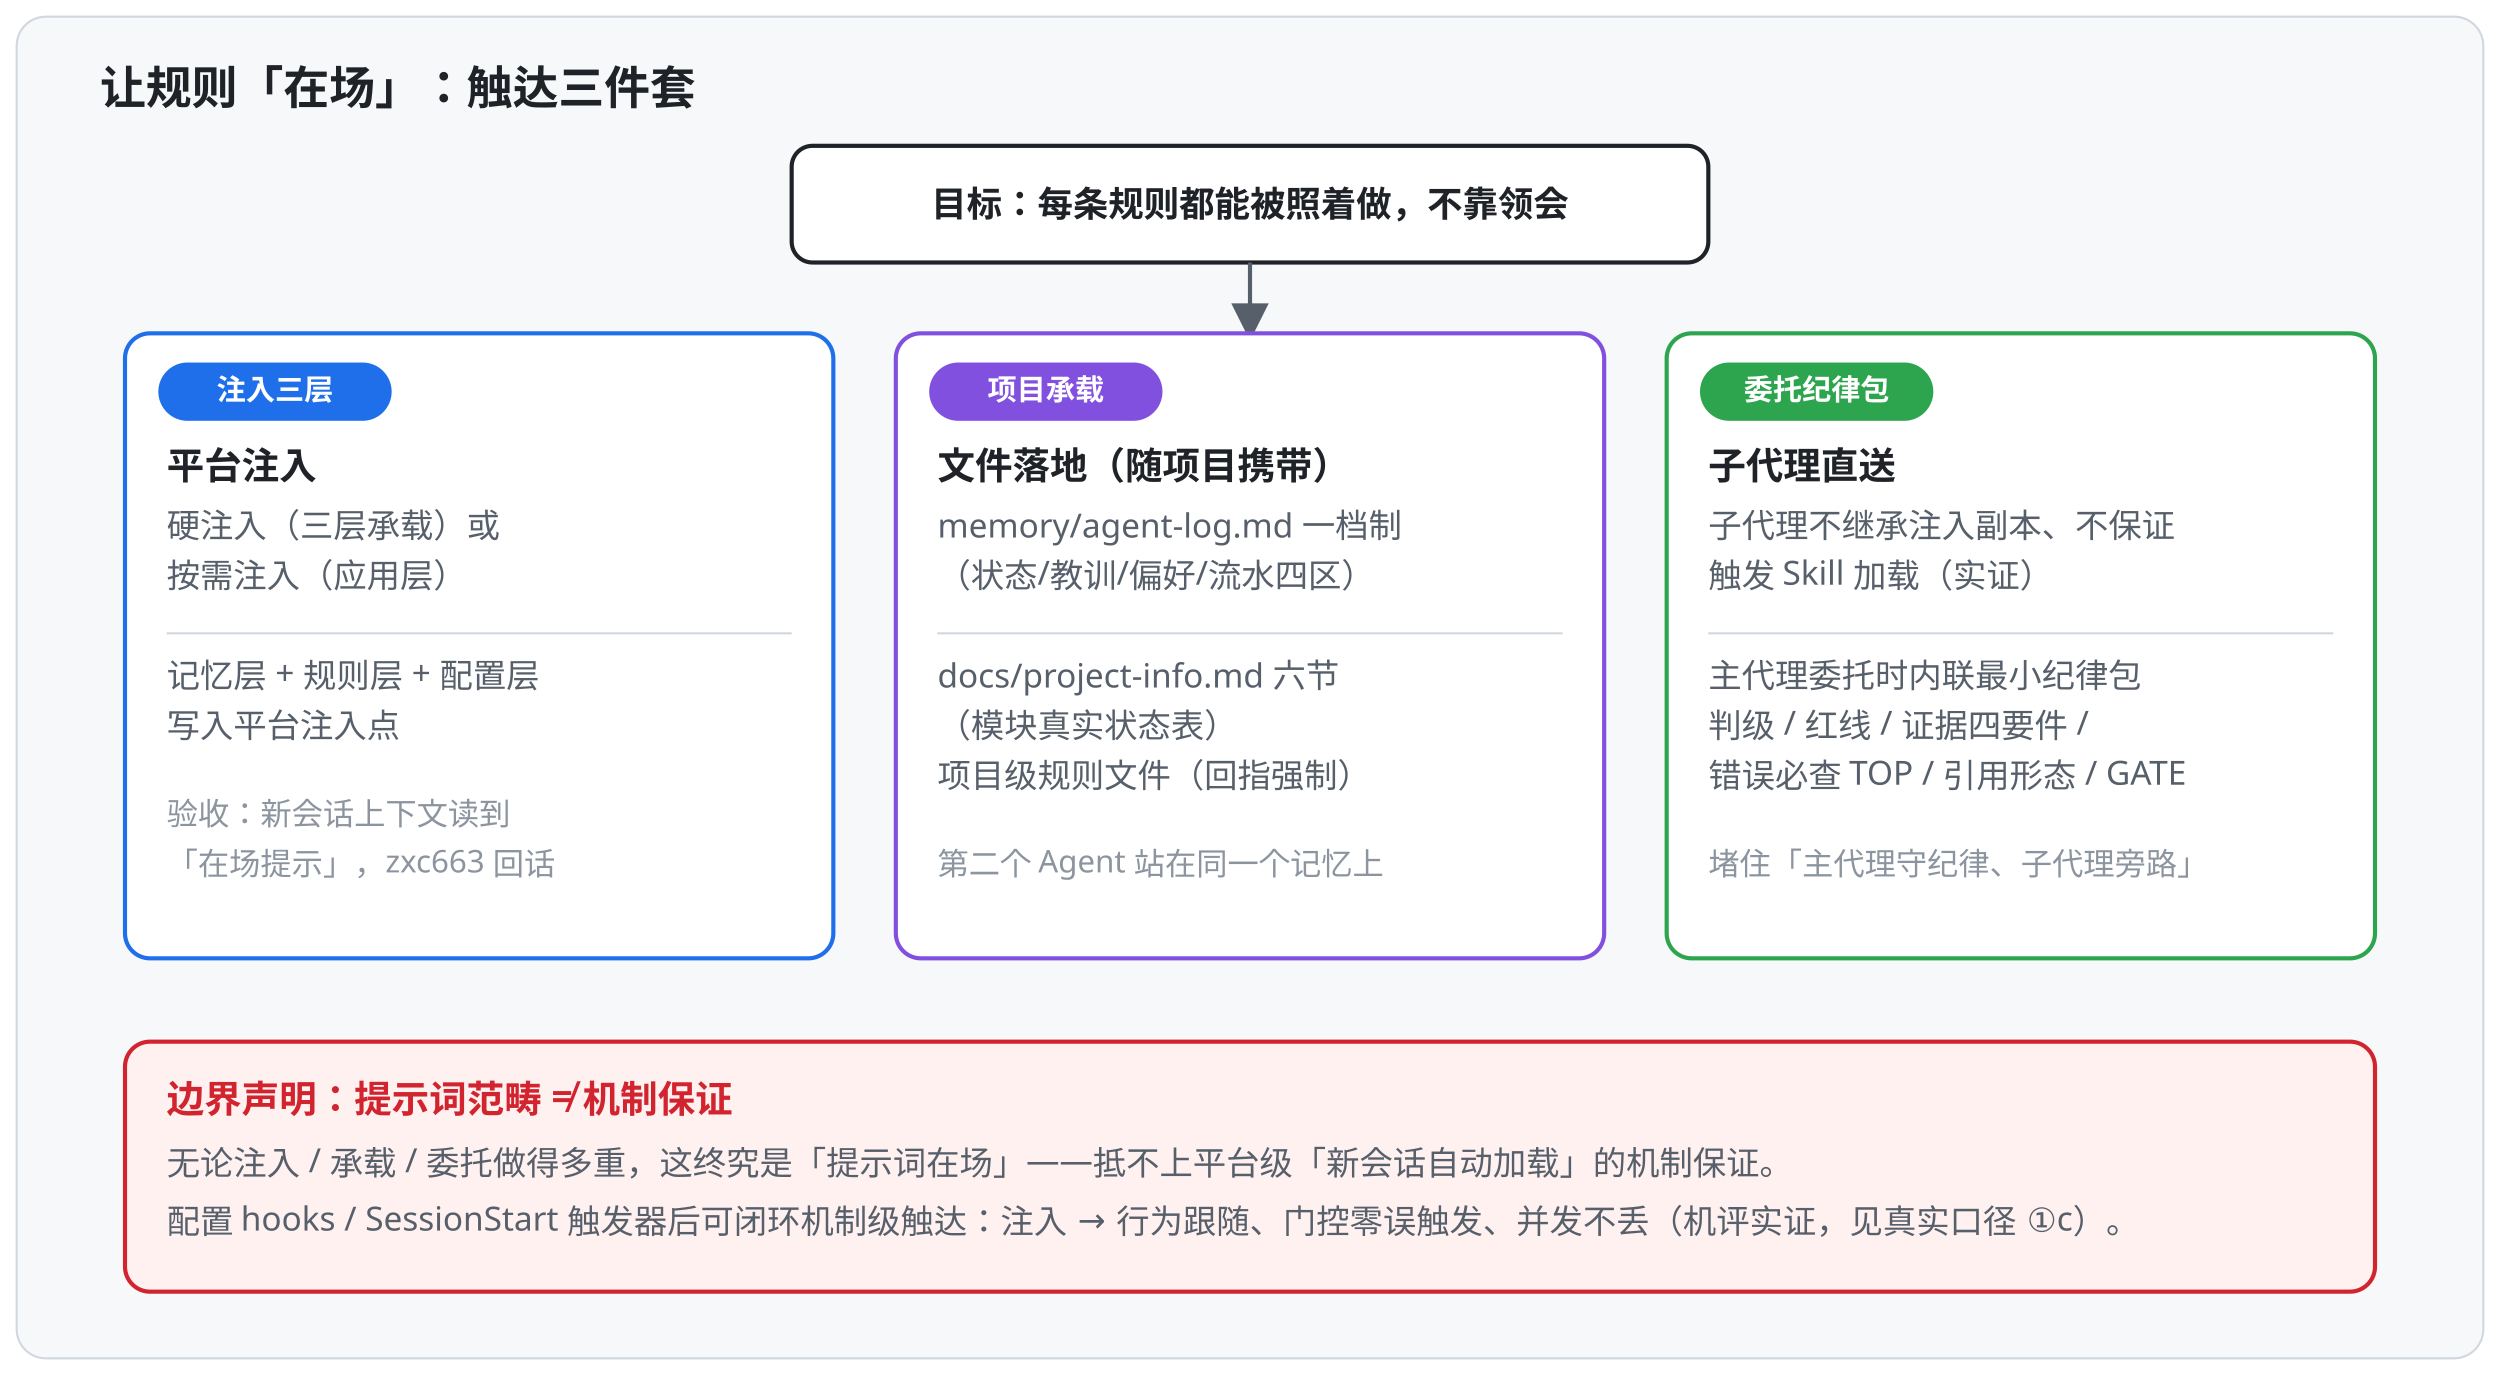
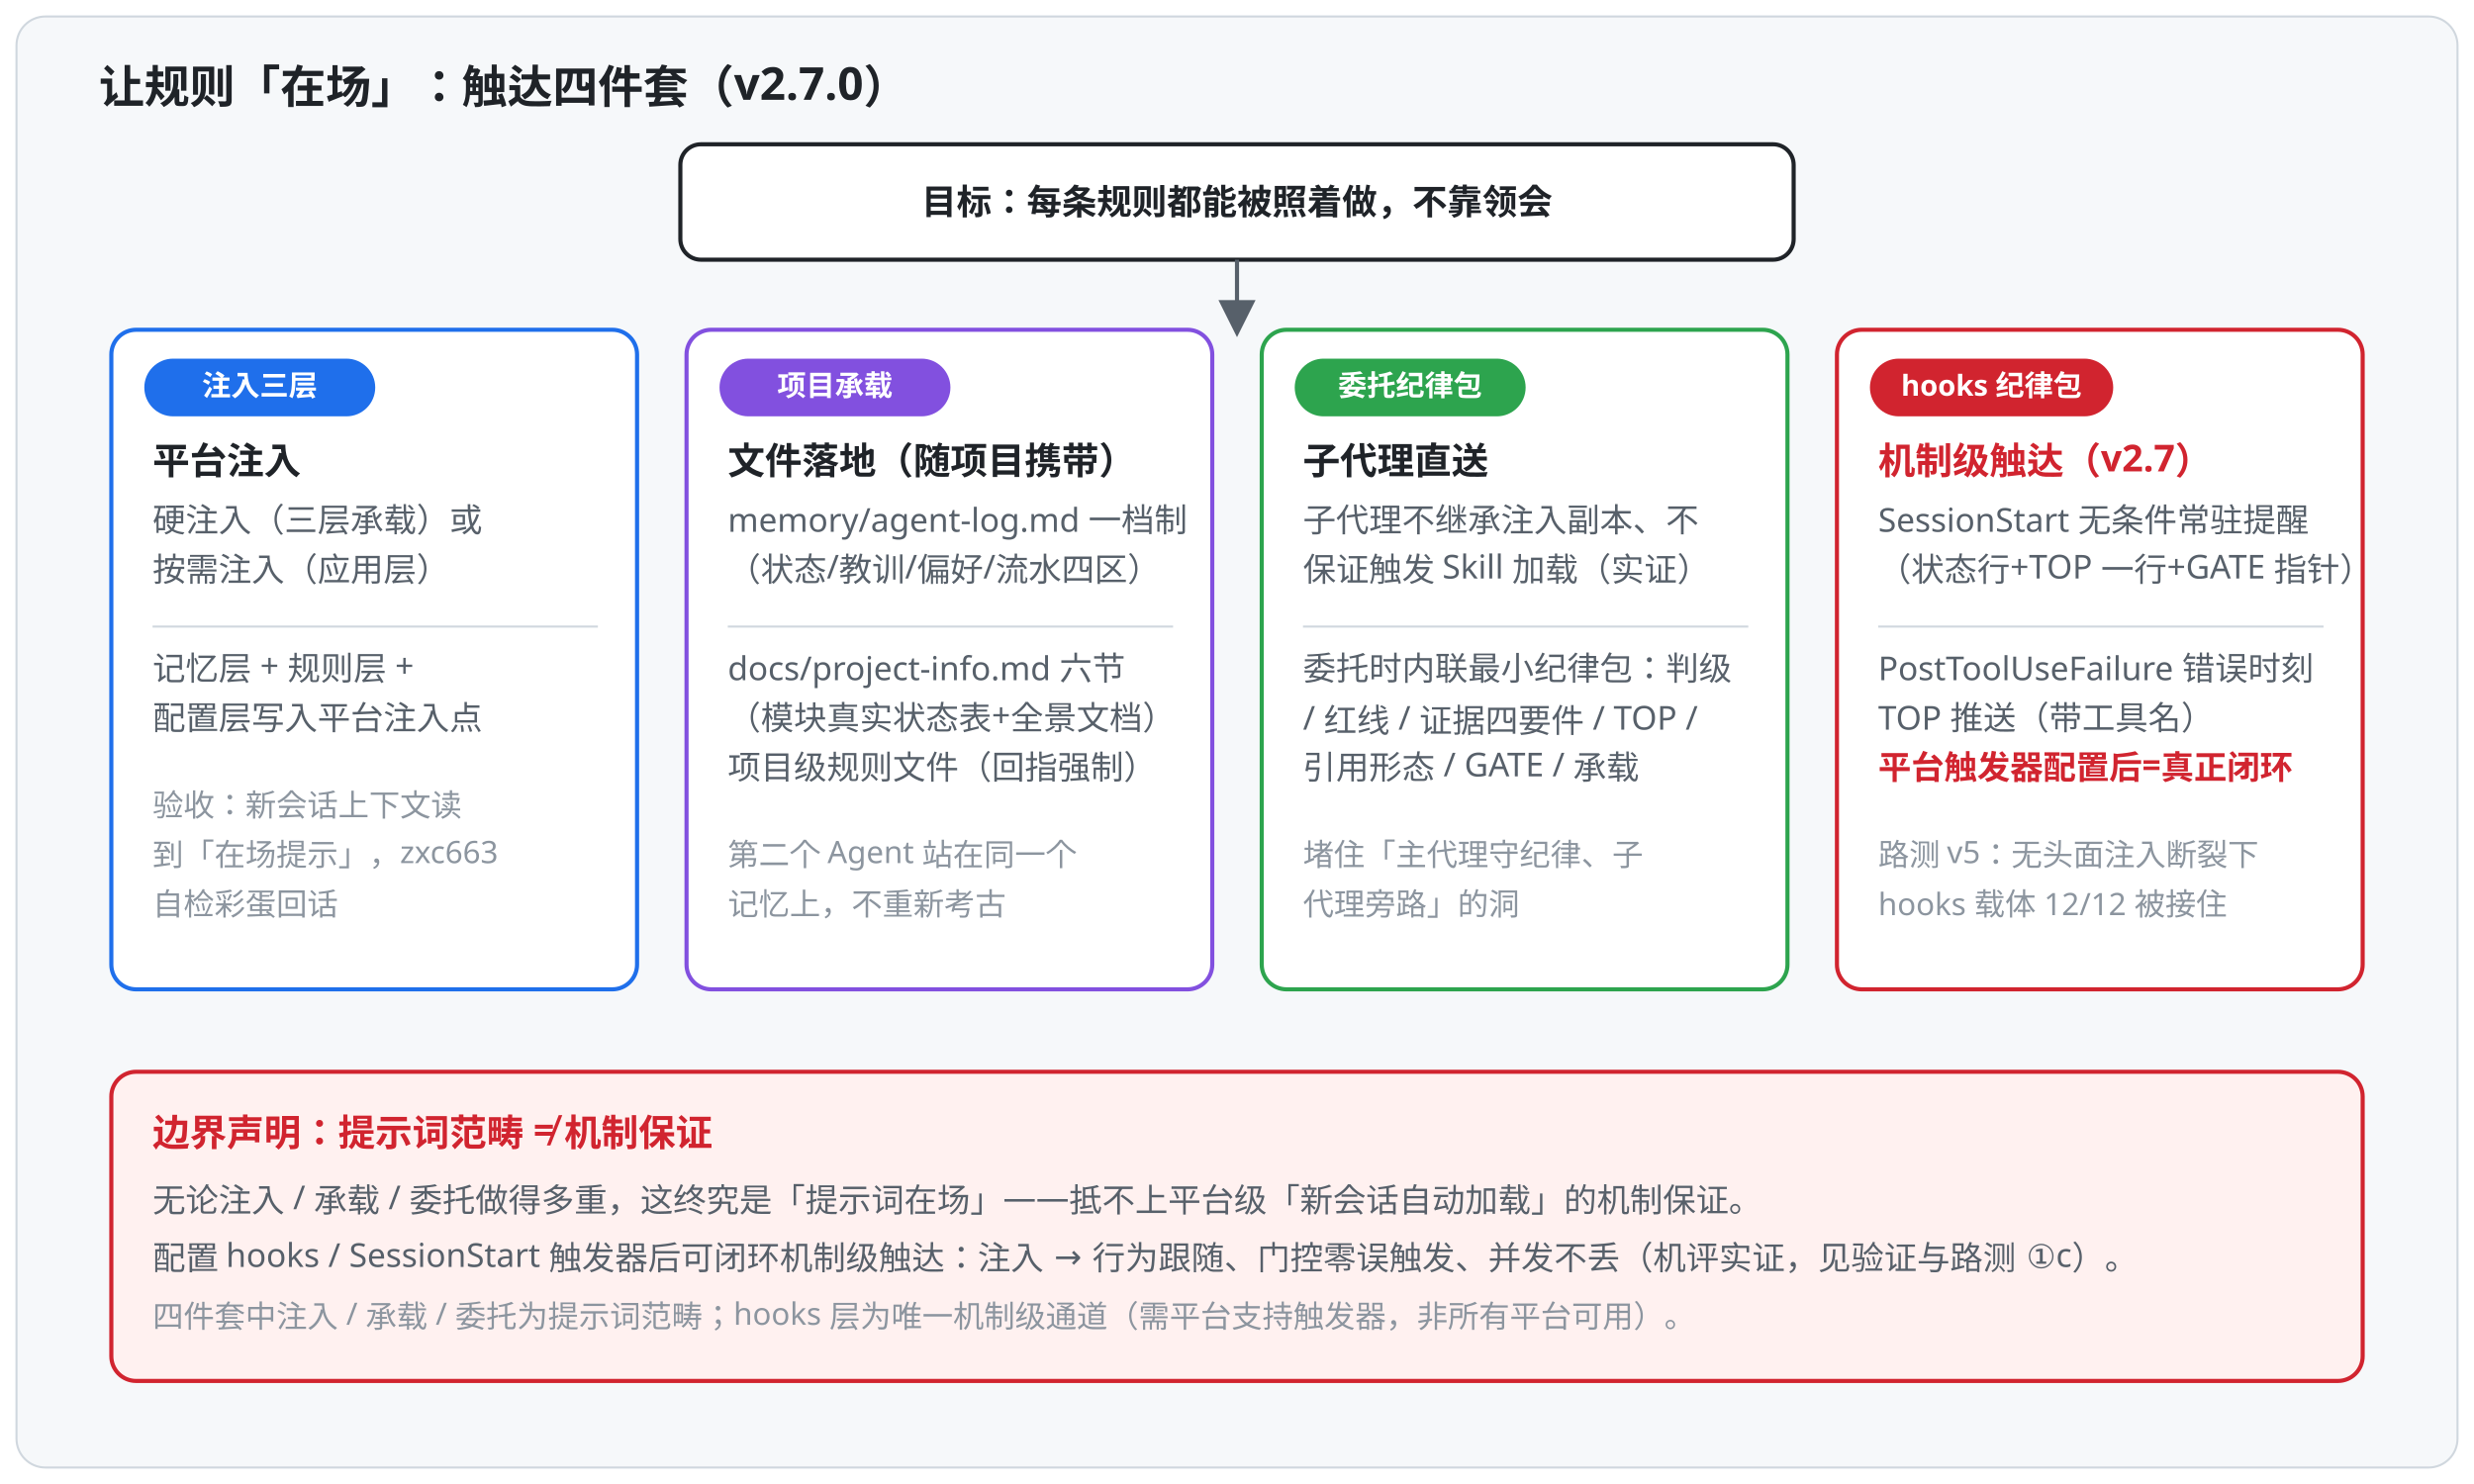
- <svg xmlns="http://www.w3.org/2000/svg" viewBox="0 0 1200 660" font-family="'PingFang SC','Microsoft YaHei',sans-serif">
+ <svg xmlns="http://www.w3.org/2000/svg" viewBox="0 0 1200 720" font-family="'PingFang SC','Microsoft YaHei',sans-serif">
  <defs>
    <marker id="arrow4" viewBox="0 0 10 10" refX="8" refY="5" markerWidth="9" markerHeight="9" orient="auto-start-reverse">
      <path d="M 0 0 L 10 5 L 0 10 z" fill="#57606A" />
    </marker>
  </defs>
-   <rect width="1200" height="660" fill="#FFFFFF" />
-   <rect x="8" y="8" width="1184" height="644" rx="14" fill="#F6F8FA" stroke="#D0D7DE" />
-   <text x="48" y="50" font-size="22" font-weight="bold" fill="#1F2328">让规则「在场」：触达三件套</text>
-   <rect x="380" y="70" width="440" height="56" rx="10" fill="#FFFFFF" stroke="#1F2328" stroke-width="2" />
+   <rect width="1200" height="720" fill="#FFFFFF" />
+   <rect x="8" y="8" width="1184" height="704" rx="14" fill="#F6F8FA" stroke="#D0D7DE" />
+   <text x="48" y="50" font-size="22" font-weight="bold" fill="#1F2328">让规则「在场」：触达四件套（v2.7.0）</text>
+   <rect x="330" y="70" width="540" height="56" rx="10" fill="#FFFFFF" stroke="#1F2328" stroke-width="2" />
  <text x="600" y="104" font-size="17" font-weight="bold" fill="#1F2328" text-anchor="middle">目标：每条规则都能被照着做，不靠领会</text>
  <line x1="600" y1="126" x2="600" y2="160" stroke="#57606A" stroke-width="2" marker-end="url(#arrow4)" />
-   <rect x="60" y="160" width="340" height="300" rx="12" fill="#FFFFFF" stroke="#1F6FEB" stroke-width="2" />
-   <rect x="76" y="174" width="112" height="28" rx="14" fill="#1F6FEB" />
-   <text x="132" y="192" font-size="14" font-weight="bold" fill="#FFFFFF" text-anchor="middle">注入三层</text>
-   <text x="80" y="230" font-size="18" font-weight="bold" fill="#1F2328">平台注入</text>
-   <text x="80" y="258" font-size="16" fill="#57606A">硬注入（三层承载）或</text>
-   <text x="80" y="282" font-size="16" fill="#57606A">按需注入（应用层）</text>
-   <line x1="80" y1="304" x2="380" y2="304" stroke="#D0D7DE" />
-   <text x="80" y="330" font-size="16" fill="#57606A">记忆层 + 规则层 + 配置层</text>
-   <text x="80" y="354" font-size="16" fill="#57606A">写入平台注入点</text>
-   <text x="80" y="396" font-size="15" fill="#8C959F">验收：新会话上下文读到</text>
-   <text x="80" y="420" font-size="15" fill="#8C959F">「在场提示」，zxc663 回话</text>
-   <rect x="430" y="160" width="340" height="300" rx="12" fill="#FFFFFF" stroke="#8250DF" stroke-width="2" />
-   <rect x="446" y="174" width="112" height="28" rx="14" fill="#8250DF" />
-   <text x="502" y="192" font-size="14" font-weight="bold" fill="#FFFFFF" text-anchor="middle">项目承载</text>
-   <text x="450" y="230" font-size="18" font-weight="bold" fill="#1F2328">文件落地（随项目携带）</text>
-   <text x="450" y="258" font-size="16" fill="#57606A">memory/agent-log.md 一档制</text>
-   <text x="450" y="282" font-size="16" fill="#57606A">（状态/教训/偏好/流水四区）</text>
-   <line x1="450" y1="304" x2="750" y2="304" stroke="#D0D7DE" />
-   <text x="450" y="330" font-size="16" fill="#57606A">docs/project-info.md 六节</text>
-   <text x="450" y="354" font-size="16" fill="#57606A">（模块真实状态表）</text>
-   <text x="450" y="378" font-size="16" fill="#57606A">项目级规则文件（回指强制）</text>
-   <text x="450" y="420" font-size="15" fill="#8C959F">第二个 Agent 站在同一个记忆上</text>
-   <rect x="800" y="160" width="340" height="300" rx="12" fill="#FFFFFF" stroke="#2DA44E" stroke-width="2" />
-   <rect x="816" y="174" width="112" height="28" rx="14" fill="#2DA44E" />
-   <text x="872" y="192" font-size="14" font-weight="bold" fill="#FFFFFF" text-anchor="middle">委托纪律包</text>
-   <text x="820" y="230" font-size="18" font-weight="bold" fill="#1F2328">子代理直送</text>
-   <text x="820" y="258" font-size="16" fill="#57606A">子代理不继承注入副本、不保证</text>
-   <text x="820" y="282" font-size="16" fill="#57606A">触发 Skill 加载（实证）</text>
-   <line x1="820" y1="304" x2="1120" y2="304" stroke="#D0D7DE" />
-   <text x="820" y="330" font-size="16" fill="#57606A">主代理委托时内联最小纪律包</text>
-   <text x="820" y="354" font-size="16" fill="#57606A">判级 / 红线 / 证据四要件 /</text>
-   <text x="820" y="378" font-size="16" fill="#57606A">错误必查 TOP / 引用形态 / GATE</text>
-   <text x="820" y="420" font-size="15" fill="#8C959F">堵住「主代理守纪律、子代理旁路」</text>
-   <rect x="60" y="500" width="1080" height="120" rx="12" fill="#FFF1F0" stroke="#D1242F" stroke-width="2" />
-   <text x="80" y="534" font-size="18" font-weight="bold" fill="#D1242F">边界声明：提示词范畴 ≠ 机制保证</text>
-   <text x="80" y="564" font-size="16" fill="#57606A">无论注入 / 承载 / 委托做得多重，这终究是「提示词在场」——抵不上平台级「新会话自动加载」的机制保证。</text>
-   <text x="80" y="592" font-size="16" fill="#57606A">配置 hooks / SessionStart 触发器后可闭环机制级触达：注入 → 行为跟随、门控零误触发、并发不丢（机评实证，见真实口径 ①c）。</text>
+   <rect x="54" y="160" width="255" height="320" rx="12" fill="#FFFFFF" stroke="#1F6FEB" stroke-width="2" />
+   <rect x="70" y="174" width="112" height="28" rx="14" fill="#1F6FEB" />
+   <text x="126" y="192" font-size="14" font-weight="bold" fill="#FFFFFF" text-anchor="middle">注入三层</text>
+   <text x="74" y="230" font-size="18" font-weight="bold" fill="#1F2328">平台注入</text>
+   <text x="74" y="258" font-size="16" fill="#57606A">硬注入（三层承载）或</text>
+   <text x="74" y="282" font-size="16" fill="#57606A">按需注入（应用层）</text>
+   <line x1="74" y1="304" x2="290" y2="304" stroke="#D0D7DE" />
+   <text x="74" y="330" font-size="16" fill="#57606A">记忆层 + 规则层 +</text>
+   <text x="74" y="354" font-size="16" fill="#57606A">配置层写入平台注入点</text>
+   <text x="74" y="396" font-size="15" fill="#8C959F">验收：新会话上下文读</text>
+   <text x="74" y="420" font-size="15" fill="#8C959F">到「在场提示」，zxc663</text>
+   <text x="74" y="444" font-size="15" fill="#8C959F">自检彩蛋回话</text>
+   <rect x="333" y="160" width="255" height="320" rx="12" fill="#FFFFFF" stroke="#8250DF" stroke-width="2" />
+   <rect x="349" y="174" width="112" height="28" rx="14" fill="#8250DF" />
+   <text x="405" y="192" font-size="14" font-weight="bold" fill="#FFFFFF" text-anchor="middle">项目承载</text>
+   <text x="353" y="230" font-size="18" font-weight="bold" fill="#1F2328">文件落地（随项目携带）</text>
+   <text x="353" y="258" font-size="16" fill="#57606A">memory/agent-log.md 一档制</text>
+   <text x="353" y="282" font-size="16" fill="#57606A">（状态/教训/偏好/流水四区）</text>
+   <line x1="353" y1="304" x2="569" y2="304" stroke="#D0D7DE" />
+   <text x="353" y="330" font-size="16" fill="#57606A">docs/project-info.md 六节</text>
+   <text x="353" y="354" font-size="16" fill="#57606A">（模块真实状态表+全景文档）</text>
+   <text x="353" y="378" font-size="16" fill="#57606A">项目级规则文件（回指强制）</text>
+   <text x="353" y="420" font-size="15" fill="#8C959F">第二个 Agent 站在同一个</text>
+   <text x="353" y="444" font-size="15" fill="#8C959F">记忆上，不重新考古</text>
+   <rect x="612" y="160" width="255" height="320" rx="12" fill="#FFFFFF" stroke="#2DA44E" stroke-width="2" />
+   <rect x="628" y="174" width="112" height="28" rx="14" fill="#2DA44E" />
+   <text x="684" y="192" font-size="14" font-weight="bold" fill="#FFFFFF" text-anchor="middle">委托纪律包</text>
+   <text x="632" y="230" font-size="18" font-weight="bold" fill="#1F2328">子代理直送</text>
+   <text x="632" y="258" font-size="16" fill="#57606A">子代理不继承注入副本、不</text>
+   <text x="632" y="282" font-size="16" fill="#57606A">保证触发 Skill 加载（实证）</text>
+   <line x1="632" y1="304" x2="848" y2="304" stroke="#D0D7DE" />
+   <text x="632" y="330" font-size="16" fill="#57606A">委托时内联最小纪律包：判级</text>
+   <text x="632" y="354" font-size="16" fill="#57606A">/ 红线 / 证据四要件 / TOP /</text>
+   <text x="632" y="378" font-size="16" fill="#57606A">引用形态 / GATE / 承载</text>
+   <text x="632" y="420" font-size="15" fill="#8C959F">堵住「主代理守纪律、子</text>
+   <text x="632" y="444" font-size="15" fill="#8C959F">代理旁路」的洞</text>
+   <rect x="891" y="160" width="255" height="320" rx="12" fill="#FFFFFF" stroke="#D1242F" stroke-width="2" />
+   <rect x="907" y="174" width="118" height="28" rx="14" fill="#D1242F" />
+   <text x="966" y="192" font-size="14" font-weight="bold" fill="#FFFFFF" text-anchor="middle">hooks 纪律包</text>
+   <text x="911" y="230" font-size="18" font-weight="bold" fill="#D1242F">机制级触达（v2.7）</text>
+   <text x="911" y="258" font-size="16" fill="#57606A">SessionStart 无条件常驻提醒</text>
+   <text x="911" y="282" font-size="16" fill="#57606A">（状态行+TOP 一行+GATE 指针）</text>
+   <line x1="911" y1="304" x2="1127" y2="304" stroke="#D0D7DE" />
+   <text x="911" y="330" font-size="16" fill="#57606A">PostToolUseFailure 错误时刻</text>
+   <text x="911" y="354" font-size="16" fill="#57606A">TOP 推送（带工具名）</text>
+   <text x="911" y="378" font-size="16" fill="#D1242F" font-weight="bold">平台触发器配置后=真正闭环</text>
+   <text x="911" y="420" font-size="15" fill="#8C959F">路测 v5：无头面注入断裂下</text>
+   <text x="911" y="444" font-size="15" fill="#8C959F">hooks 载体 12/12 被接住</text>
+   <rect x="54" y="520" width="1092" height="150" rx="12" fill="#FFF1F0" stroke="#D1242F" stroke-width="2" />
+   <text x="74" y="556" font-size="18" font-weight="bold" fill="#D1242F">边界声明：提示词范畴 ≠ 机制保证</text>
+   <text x="74" y="588" font-size="16" fill="#57606A">无论注入 / 承载 / 委托做得多重，这终究是「提示词在场」——抵不上平台级「新会话自动加载」的机制保证。</text>
+   <text x="74" y="616" font-size="16" fill="#57606A">配置 hooks / SessionStart 触发器后可闭环机制级触达：注入 → 行为跟随、门控零误触发、并发不丢（机评实证，见验证与路测 ①c）。</text>
+   <text x="74" y="644" font-size="15" fill="#8C959F">四件套中注入 / 承载 / 委托为提示词范畴；hooks 层为唯一机制级通道（需平台支持触发器，非所有平台可用）。</text>
</svg>
